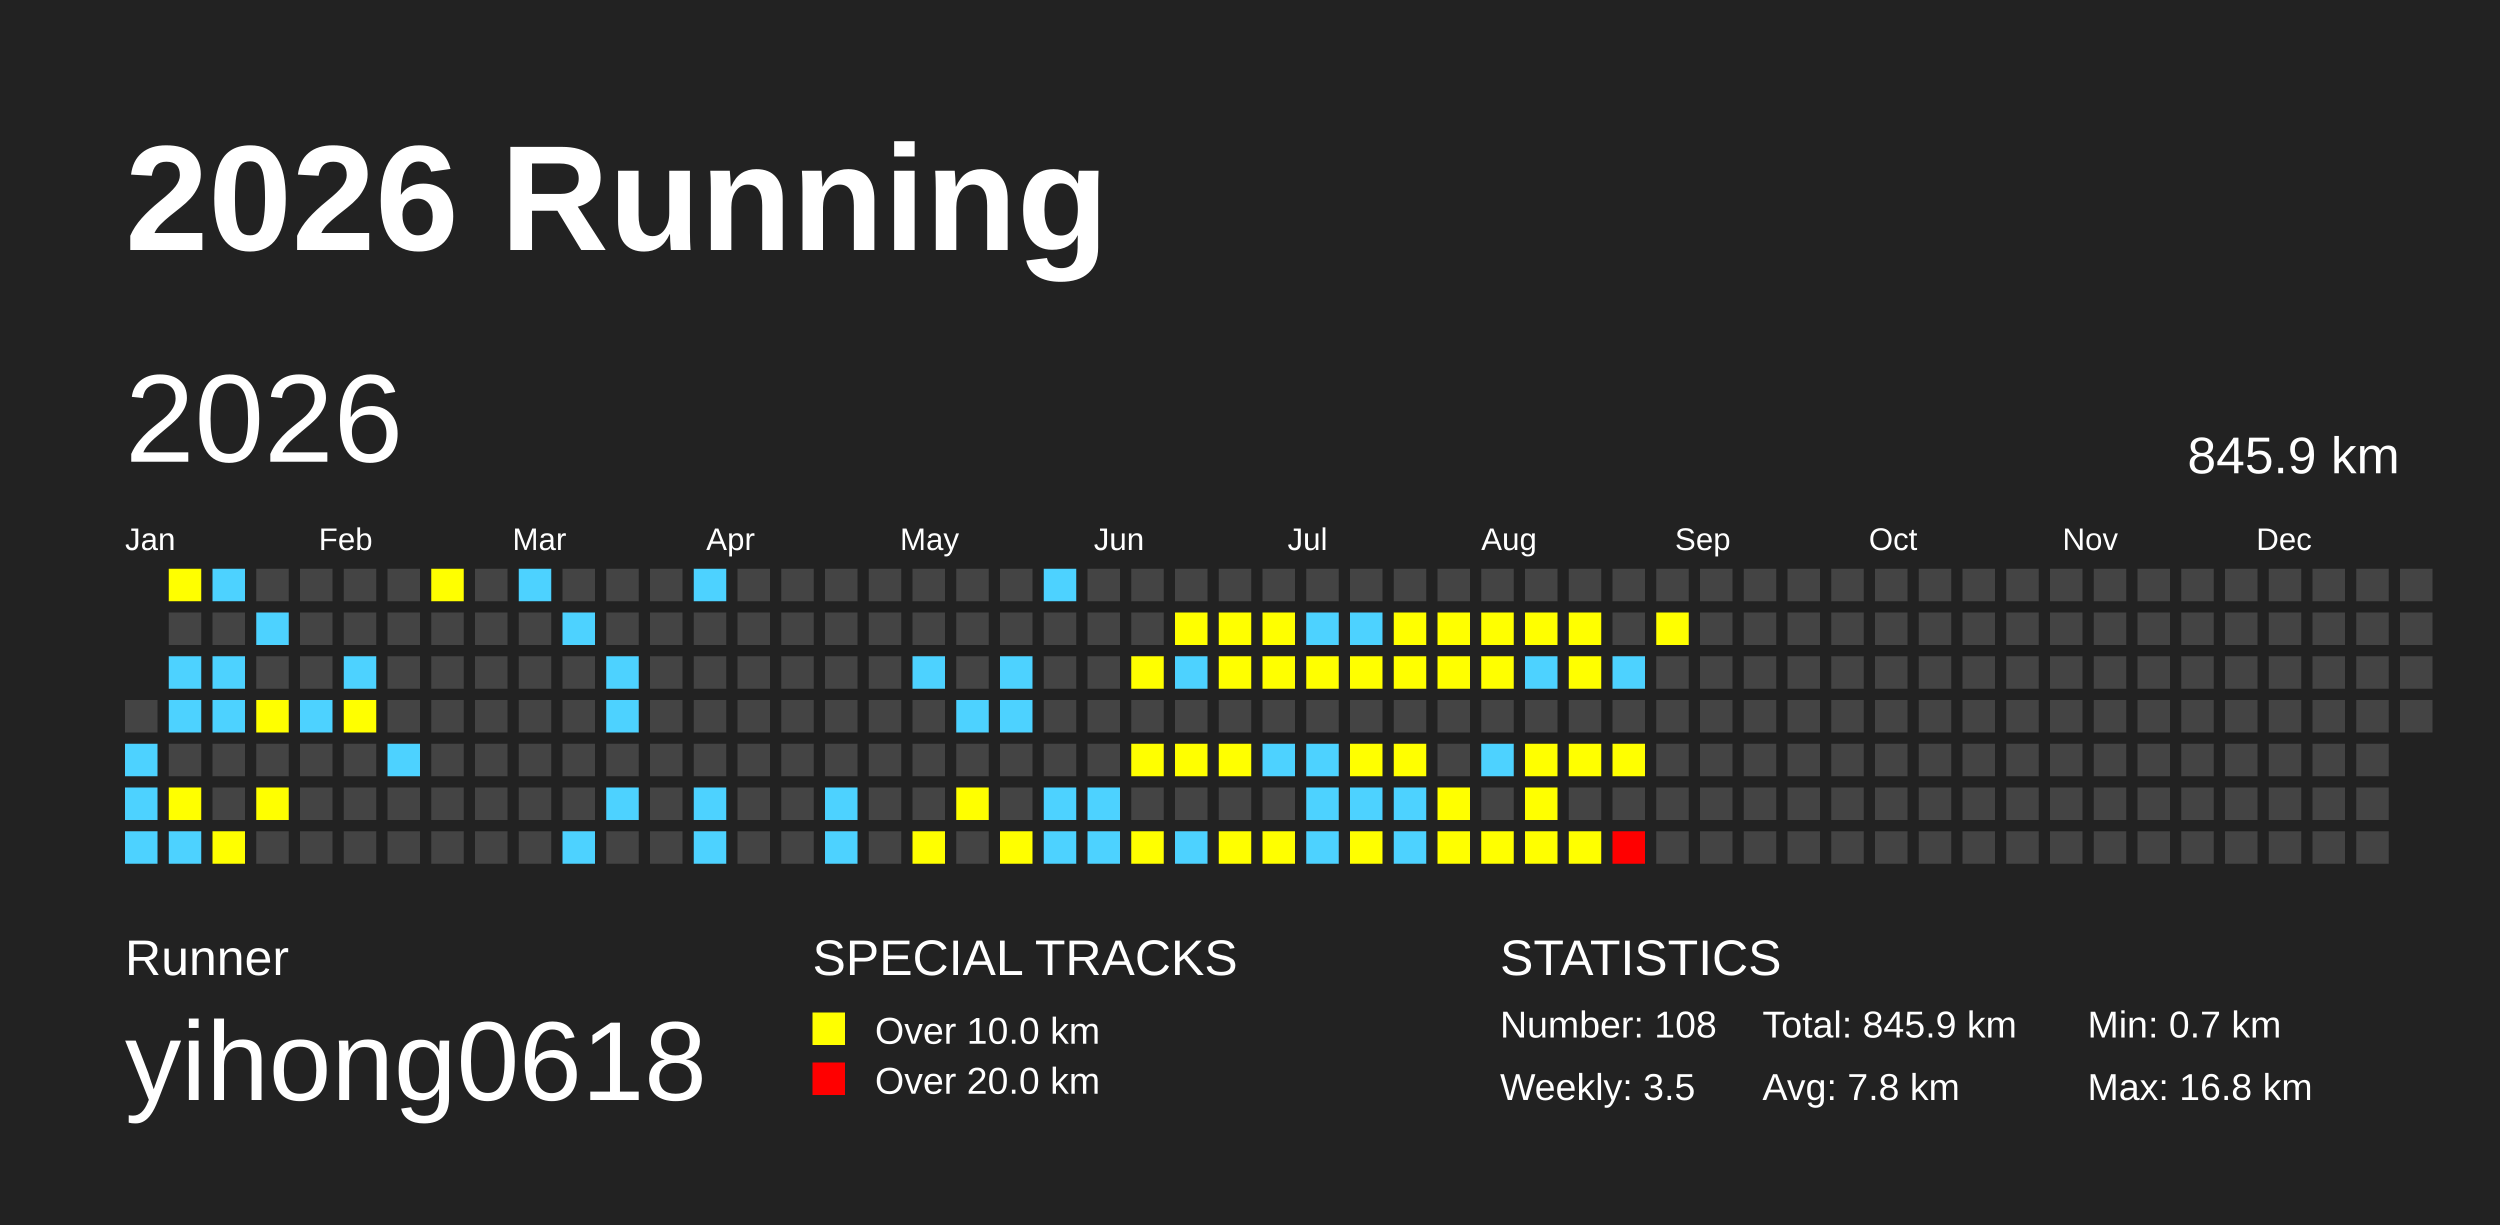
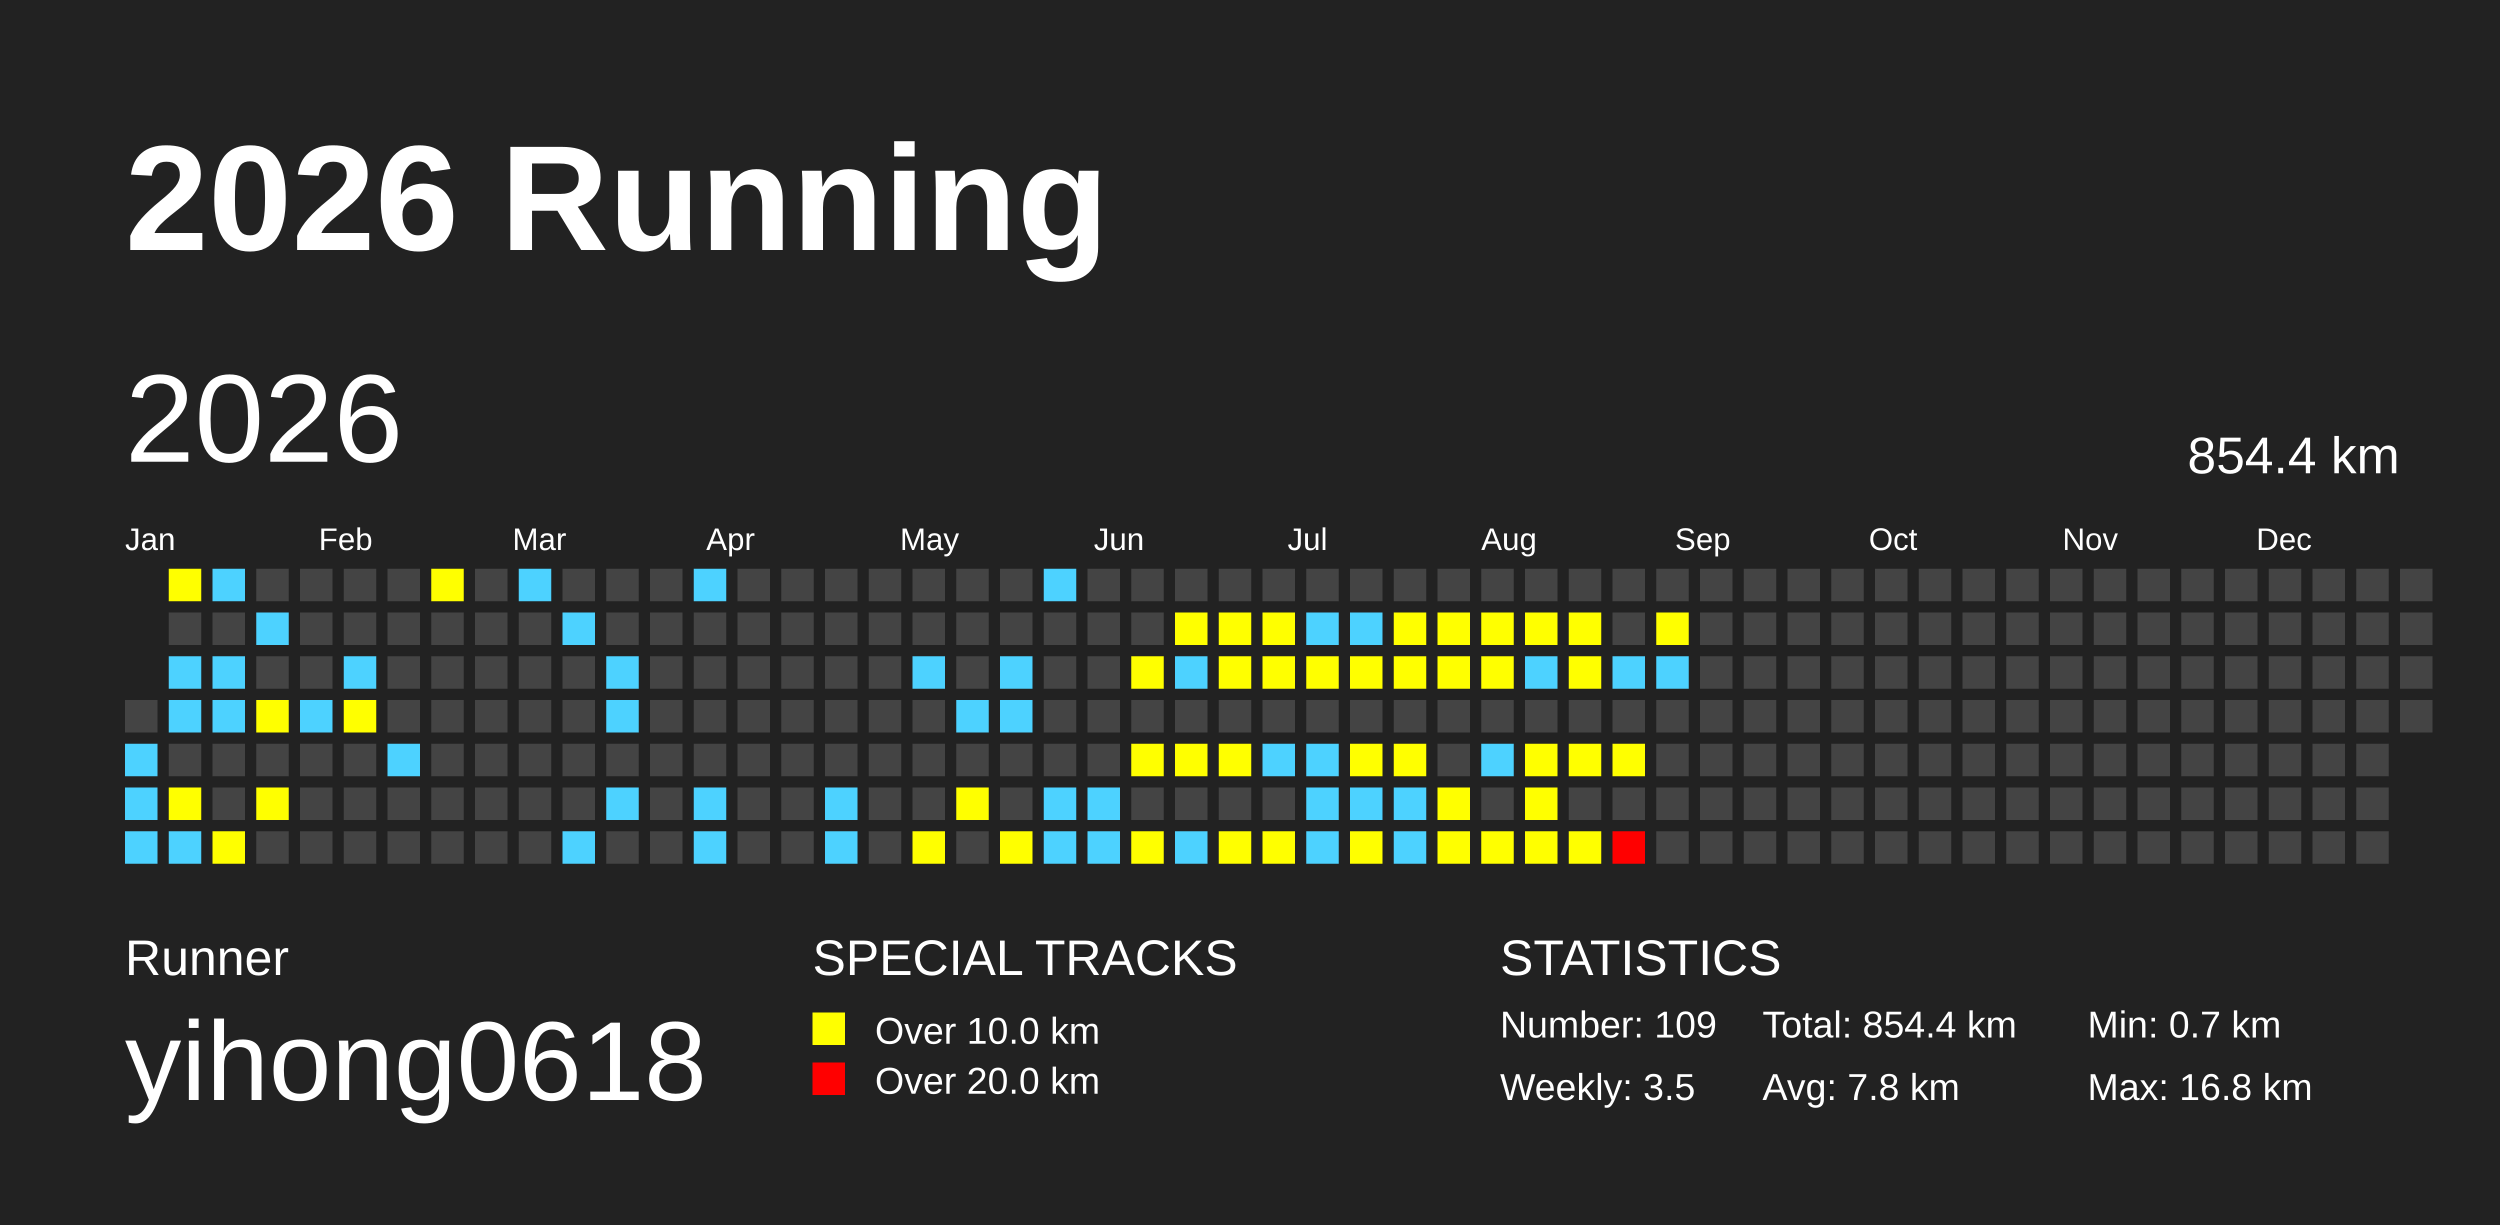
<svg xmlns="http://www.w3.org/2000/svg" baseProfile="full" height="98mm" version="1.1" viewBox="0,0,200,98" width="200mm">
  <defs>
    <pattern height="2" id="indoor-stripe" patternUnits="userSpaceOnUse" width="2">
      <line stroke="white" stroke-opacity="0.45" stroke-width="0.5" x1="0" x2="2" y1="2" y2="0" />
    </pattern>
  </defs>
  <rect fill="#222222" height="98" width="200" x="0" y="0" />
  <text fill="#FFFFFF" style="font-size:12px; font-family:Arial; font-weight:bold;" x="10" y="20">2026 Running</text>
  <text fill="#FFFFFF" style="font-size:4px; font-family:Arial" x="10" y="78">Runner</text>
  <text fill="#FFFFFF" style="font-size:9px; font-family:Arial" x="10" y="88">yihong0618</text>
  <text fill="#FFFFFF" style="font-size:4px; font-family:Arial" x="65" y="78">SPECIAL TRACKS</text>
  <rect fill="yellow" height="2.6" width="2.6" x="65" y="81" />
  <text fill="#FFFFFF" style="font-size:3px; font-family:Arial" x="70" y="83.5">Over 10.0 km</text>
  <rect fill="red" height="2.6" width="2.6" x="65" y="85" />
  <text fill="#FFFFFF" style="font-size:3px; font-family:Arial" x="70" y="87.5">Over 20.0 km</text>
  <text fill="#FFFFFF" style="font-size:4px; font-family:Arial" x="120" y="78">STATISTICS</text>
-   <text fill="#FFFFFF" style="font-size:3px; font-family:Arial" x="120" y="83">Number: 108</text>
+   <text fill="#FFFFFF" style="font-size:3px; font-family:Arial" x="120" y="83">Number: 109</text>
  <text fill="#FFFFFF" style="font-size:3px; font-family:Arial" x="120" y="88">Weekly: 3.5</text>
-   <text fill="#FFFFFF" style="font-size:3px; font-family:Arial" x="141" y="83">Total: 845.9 km</text>
+   <text fill="#FFFFFF" style="font-size:3px; font-family:Arial" x="141" y="83">Total: 854.4 km</text>
  <text fill="#FFFFFF" style="font-size:3px; font-family:Arial" x="141" y="88">Avg: 7.8 km</text>
  <text fill="#FFFFFF" style="font-size:3px; font-family:Arial" x="167" y="83">Min: 0.7 km</text>
  <text fill="#FFFFFF" style="font-size:3px; font-family:Arial" x="167" y="88">Max: 16.8 km</text>
  <text dominant-baseline="hanging" fill="#FFFFFF" style="font-size:10.0px; font-family:Arial;" x="10" y="30">2026</text>
-   <text dominant-baseline="hanging" fill="#FFFFFF" style="font-size:4.125px; font-family:Arial;" x="175" y="35">845.9 km</text>
+   <text dominant-baseline="hanging" fill="#FFFFFF" style="font-size:4.125px; font-family:Arial;" x="175" y="35">854.4 km</text>
  <text fill="#FFFFFF" style="font-size:2.5px; font-family:Arial" x="10.0" y="44">Jan</text>
  <text fill="#FFFFFF" style="font-size:2.5px; font-family:Arial" x="25.5" y="44">Feb</text>
  <text fill="#FFFFFF" style="font-size:2.5px; font-family:Arial" x="41.0" y="44">Mar</text>
  <text fill="#FFFFFF" style="font-size:2.5px; font-family:Arial" x="56.5" y="44">Apr</text>
  <text fill="#FFFFFF" style="font-size:2.5px; font-family:Arial" x="72.0" y="44">May</text>
  <text fill="#FFFFFF" style="font-size:2.5px; font-family:Arial" x="87.5" y="44">Jun</text>
  <text fill="#FFFFFF" style="font-size:2.5px; font-family:Arial" x="103.0" y="44">Jul</text>
  <text fill="#FFFFFF" style="font-size:2.5px; font-family:Arial" x="118.5" y="44">Aug</text>
  <text fill="#FFFFFF" style="font-size:2.5px; font-family:Arial" x="134.0" y="44">Sep</text>
  <text fill="#FFFFFF" style="font-size:2.5px; font-family:Arial" x="149.5" y="44">Oct</text>
  <text fill="#FFFFFF" style="font-size:2.5px; font-family:Arial" x="165.0" y="44">Nov</text>
  <text fill="#FFFFFF" style="font-size:2.5px; font-family:Arial" x="180.5" y="44">Dec</text>
  <rect fill="#444444" height="2.6" width="2.6" x="10.0" y="56.0" />
  <rect fill="#4DD2FF" height="2.6" width="2.6" x="10.0" y="59.5" />
  <rect fill="#4DD2FF" height="2.6" width="2.6" x="10.0" y="63.0" />
  <rect fill="#4DD2FF" height="2.6" width="2.6" x="10.0" y="66.5" />
  <rect fill="yellow" height="2.6" width="2.6" x="13.5" y="45.5" />
  <rect fill="#444444" height="2.6" width="2.6" x="13.5" y="49.0" />
  <rect fill="#4DD2FF" height="2.6" width="2.6" x="13.5" y="52.5" />
  <rect fill="#4DD2FF" height="2.6" width="2.6" x="13.5" y="56.0" />
  <rect fill="#444444" height="2.6" width="2.6" x="13.5" y="59.5" />
  <rect fill="yellow" height="2.6" width="2.6" x="13.5" y="63.0" />
  <rect fill="#4DD2FF" height="2.6" width="2.6" x="13.5" y="66.5" />
  <rect fill="#4DD2FF" height="2.6" width="2.6" x="17.0" y="45.5" />
  <rect fill="#444444" height="2.6" width="2.6" x="17.0" y="49.0" />
  <rect fill="#4DD2FF" height="2.6" width="2.6" x="17.0" y="52.5" />
  <rect fill="#4DD2FF" height="2.6" width="2.6" x="17.0" y="56.0" />
  <rect fill="#444444" height="2.6" width="2.6" x="17.0" y="59.5" />
  <rect fill="#444444" height="2.6" width="2.6" x="17.0" y="63.0" />
  <rect fill="yellow" height="2.6" width="2.6" x="17.0" y="66.5" />
  <rect fill="#444444" height="2.6" width="2.6" x="20.5" y="45.5" />
  <rect fill="#4DD2FF" height="2.6" width="2.6" x="20.5" y="49.0" />
  <rect fill="#444444" height="2.6" width="2.6" x="20.5" y="52.5" />
  <rect fill="yellow" height="2.6" width="2.6" x="20.5" y="56.0" />
  <rect fill="#444444" height="2.6" width="2.6" x="20.5" y="59.5" />
  <rect fill="yellow" height="2.6" width="2.6" x="20.5" y="63.0" />
  <rect fill="#444444" height="2.6" width="2.6" x="20.5" y="66.5" />
  <rect fill="#444444" height="2.6" width="2.6" x="24.0" y="45.5" />
  <rect fill="#444444" height="2.6" width="2.6" x="24.0" y="49.0" />
  <rect fill="#444444" height="2.6" width="2.6" x="24.0" y="52.5" />
  <rect fill="#4DD2FF" height="2.6" width="2.6" x="24.0" y="56.0" />
  <rect fill="#444444" height="2.6" width="2.6" x="24.0" y="59.5" />
  <rect fill="#444444" height="2.6" width="2.6" x="24.0" y="63.0" />
  <rect fill="#444444" height="2.6" width="2.6" x="24.0" y="66.5" />
  <rect fill="#444444" height="2.6" width="2.6" x="27.5" y="45.5" />
  <rect fill="#444444" height="2.6" width="2.6" x="27.5" y="49.0" />
  <rect fill="#4DD2FF" height="2.6" width="2.6" x="27.5" y="52.5" />
  <rect fill="yellow" height="2.6" width="2.6" x="27.5" y="56.0" />
  <rect fill="#444444" height="2.6" width="2.6" x="27.5" y="59.5" />
  <rect fill="#444444" height="2.6" width="2.6" x="27.5" y="63.0" />
  <rect fill="#444444" height="2.6" width="2.6" x="27.5" y="66.5" />
  <rect fill="#444444" height="2.6" width="2.6" x="31.0" y="45.5" />
  <rect fill="#444444" height="2.6" width="2.6" x="31.0" y="49.0" />
  <rect fill="#444444" height="2.6" width="2.6" x="31.0" y="52.5" />
  <rect fill="#444444" height="2.6" width="2.6" x="31.0" y="56.0" />
  <rect fill="#4DD2FF" height="2.6" width="2.6" x="31.0" y="59.5" />
  <rect fill="#444444" height="2.6" width="2.6" x="31.0" y="63.0" />
  <rect fill="#444444" height="2.6" width="2.6" x="31.0" y="66.5" />
  <rect fill="yellow" height="2.6" width="2.6" x="34.5" y="45.5" />
  <rect fill="#444444" height="2.6" width="2.6" x="34.5" y="49.0" />
  <rect fill="#444444" height="2.6" width="2.6" x="34.5" y="52.5" />
  <rect fill="#444444" height="2.6" width="2.6" x="34.5" y="56.0" />
  <rect fill="#444444" height="2.6" width="2.6" x="34.5" y="59.5" />
  <rect fill="#444444" height="2.6" width="2.6" x="34.5" y="63.0" />
  <rect fill="#444444" height="2.6" width="2.6" x="34.5" y="66.5" />
  <rect fill="#444444" height="2.6" width="2.6" x="38.0" y="45.5" />
  <rect fill="#444444" height="2.6" width="2.6" x="38.0" y="49.0" />
  <rect fill="#444444" height="2.6" width="2.6" x="38.0" y="52.5" />
  <rect fill="#444444" height="2.6" width="2.6" x="38.0" y="56.0" />
  <rect fill="#444444" height="2.6" width="2.6" x="38.0" y="59.5" />
  <rect fill="#444444" height="2.6" width="2.6" x="38.0" y="63.0" />
  <rect fill="#444444" height="2.6" width="2.6" x="38.0" y="66.5" />
  <rect fill="#4DD2FF" height="2.6" width="2.6" x="41.5" y="45.5" />
  <rect fill="#444444" height="2.6" width="2.6" x="41.5" y="49.0" />
  <rect fill="#444444" height="2.6" width="2.6" x="41.5" y="52.5" />
  <rect fill="#444444" height="2.6" width="2.6" x="41.5" y="56.0" />
  <rect fill="#444444" height="2.6" width="2.6" x="41.5" y="59.5" />
  <rect fill="#444444" height="2.6" width="2.6" x="41.5" y="63.0" />
  <rect fill="#444444" height="2.6" width="2.6" x="41.5" y="66.5" />
  <rect fill="#444444" height="2.6" width="2.6" x="45.0" y="45.5" />
  <rect fill="#4DD2FF" height="2.6" width="2.6" x="45.0" y="49.0" />
  <rect fill="#444444" height="2.6" width="2.6" x="45.0" y="52.5" />
  <rect fill="#444444" height="2.6" width="2.6" x="45.0" y="56.0" />
  <rect fill="#444444" height="2.6" width="2.6" x="45.0" y="59.5" />
  <rect fill="#444444" height="2.6" width="2.6" x="45.0" y="63.0" />
  <rect fill="#4DD2FF" height="2.6" width="2.6" x="45.0" y="66.5" />
  <rect fill="#444444" height="2.6" width="2.6" x="48.5" y="45.5" />
  <rect fill="#444444" height="2.6" width="2.6" x="48.5" y="49.0" />
  <rect fill="#4DD2FF" height="2.6" width="2.6" x="48.5" y="52.5" />
  <rect fill="#4DD2FF" height="2.6" width="2.6" x="48.5" y="56.0" />
  <rect fill="#444444" height="2.6" width="2.6" x="48.5" y="59.5" />
  <rect fill="#4DD2FF" height="2.6" width="2.6" x="48.5" y="63.0" />
  <rect fill="#444444" height="2.6" width="2.6" x="48.5" y="66.5" />
  <rect fill="#444444" height="2.6" width="2.6" x="52.0" y="45.5" />
  <rect fill="#444444" height="2.6" width="2.6" x="52.0" y="49.0" />
  <rect fill="#444444" height="2.6" width="2.6" x="52.0" y="52.5" />
  <rect fill="#444444" height="2.6" width="2.6" x="52.0" y="56.0" />
  <rect fill="#444444" height="2.6" width="2.6" x="52.0" y="59.5" />
  <rect fill="#444444" height="2.6" width="2.6" x="52.0" y="63.0" />
  <rect fill="#444444" height="2.6" width="2.6" x="52.0" y="66.5" />
  <rect fill="#4DD2FF" height="2.6" width="2.6" x="55.5" y="45.5" />
  <rect fill="#444444" height="2.6" width="2.6" x="55.5" y="49.0" />
  <rect fill="#444444" height="2.6" width="2.6" x="55.5" y="52.5" />
  <rect fill="#444444" height="2.6" width="2.6" x="55.5" y="56.0" />
  <rect fill="#444444" height="2.6" width="2.6" x="55.5" y="59.5" />
  <rect fill="#4DD2FF" height="2.6" width="2.6" x="55.5" y="63.0" />
  <rect fill="#4DD2FF" height="2.6" width="2.6" x="55.5" y="66.5" />
  <rect fill="#444444" height="2.6" width="2.6" x="59.0" y="45.5" />
  <rect fill="#444444" height="2.6" width="2.6" x="59.0" y="49.0" />
  <rect fill="#444444" height="2.6" width="2.6" x="59.0" y="52.5" />
  <rect fill="#444444" height="2.6" width="2.6" x="59.0" y="56.0" />
  <rect fill="#444444" height="2.6" width="2.6" x="59.0" y="59.5" />
  <rect fill="#444444" height="2.6" width="2.6" x="59.0" y="63.0" />
  <rect fill="#444444" height="2.6" width="2.6" x="59.0" y="66.5" />
  <rect fill="#444444" height="2.6" width="2.6" x="62.5" y="45.5" />
  <rect fill="#444444" height="2.6" width="2.6" x="62.5" y="49.0" />
  <rect fill="#444444" height="2.6" width="2.6" x="62.5" y="52.5" />
  <rect fill="#444444" height="2.6" width="2.6" x="62.5" y="56.0" />
  <rect fill="#444444" height="2.6" width="2.6" x="62.5" y="59.5" />
  <rect fill="#444444" height="2.6" width="2.6" x="62.5" y="63.0" />
  <rect fill="#444444" height="2.6" width="2.6" x="62.5" y="66.5" />
  <rect fill="#444444" height="2.6" width="2.6" x="66.0" y="45.5" />
  <rect fill="#444444" height="2.6" width="2.6" x="66.0" y="49.0" />
  <rect fill="#444444" height="2.6" width="2.6" x="66.0" y="52.5" />
  <rect fill="#444444" height="2.6" width="2.6" x="66.0" y="56.0" />
  <rect fill="#444444" height="2.6" width="2.6" x="66.0" y="59.5" />
  <rect fill="#4DD2FF" height="2.6" width="2.6" x="66.0" y="63.0" />
  <rect fill="#4DD2FF" height="2.6" width="2.6" x="66.0" y="66.5" />
  <rect fill="#444444" height="2.6" width="2.6" x="69.5" y="45.5" />
  <rect fill="#444444" height="2.6" width="2.6" x="69.5" y="49.0" />
  <rect fill="#444444" height="2.6" width="2.6" x="69.5" y="52.5" />
  <rect fill="#444444" height="2.6" width="2.6" x="69.5" y="56.0" />
  <rect fill="#444444" height="2.6" width="2.6" x="69.5" y="59.5" />
  <rect fill="#444444" height="2.6" width="2.6" x="69.5" y="63.0" />
  <rect fill="#444444" height="2.6" width="2.6" x="69.5" y="66.5" />
  <rect fill="#444444" height="2.6" width="2.6" x="73.0" y="45.5" />
  <rect fill="#444444" height="2.6" width="2.6" x="73.0" y="49.0" />
  <rect fill="#4DD2FF" height="2.6" width="2.6" x="73.0" y="52.5" />
  <rect fill="#444444" height="2.6" width="2.6" x="73.0" y="56.0" />
  <rect fill="#444444" height="2.6" width="2.6" x="73.0" y="59.5" />
  <rect fill="#444444" height="2.6" width="2.6" x="73.0" y="63.0" />
  <rect fill="yellow" height="2.6" width="2.6" x="73.0" y="66.5" />
  <rect fill="#444444" height="2.6" width="2.6" x="76.5" y="45.5" />
  <rect fill="#444444" height="2.6" width="2.6" x="76.5" y="49.0" />
  <rect fill="#444444" height="2.6" width="2.6" x="76.5" y="52.5" />
  <rect fill="#4DD2FF" height="2.6" width="2.6" x="76.5" y="56.0" />
  <rect fill="#444444" height="2.6" width="2.6" x="76.5" y="59.5" />
  <rect fill="yellow" height="2.6" width="2.6" x="76.5" y="63.0" />
  <rect fill="#444444" height="2.6" width="2.6" x="76.5" y="66.5" />
  <rect fill="#444444" height="2.6" width="2.6" x="80.0" y="45.5" />
  <rect fill="#444444" height="2.6" width="2.6" x="80.0" y="49.0" />
  <rect fill="#4DD2FF" height="2.6" width="2.6" x="80.0" y="52.5" />
  <rect fill="#4DD2FF" height="2.6" width="2.6" x="80.0" y="56.0" />
  <rect fill="#444444" height="2.6" width="2.6" x="80.0" y="59.5" />
  <rect fill="#444444" height="2.6" width="2.6" x="80.0" y="63.0" />
  <rect fill="yellow" height="2.6" width="2.6" x="80.0" y="66.5" />
  <rect fill="#4DD2FF" height="2.6" width="2.6" x="83.5" y="45.5" />
  <rect fill="#444444" height="2.6" width="2.6" x="83.5" y="49.0" />
  <rect fill="#444444" height="2.6" width="2.6" x="83.5" y="52.5" />
  <rect fill="#444444" height="2.6" width="2.6" x="83.5" y="56.0" />
  <rect fill="#444444" height="2.6" width="2.6" x="83.5" y="59.5" />
  <rect fill="#4DD2FF" height="2.6" width="2.6" x="83.5" y="63.0" />
  <rect fill="#4DD2FF" height="2.6" width="2.6" x="83.5" y="66.5" />
  <rect fill="#444444" height="2.6" width="2.6" x="87.0" y="45.5" />
  <rect fill="#444444" height="2.6" width="2.6" x="87.0" y="49.0" />
  <rect fill="#444444" height="2.6" width="2.6" x="87.0" y="52.5" />
  <rect fill="#444444" height="2.6" width="2.6" x="87.0" y="56.0" />
  <rect fill="#444444" height="2.6" width="2.6" x="87.0" y="59.5" />
  <rect fill="#4DD2FF" height="2.6" width="2.6" x="87.0" y="63.0" />
  <rect fill="#4DD2FF" height="2.6" width="2.6" x="87.0" y="66.5" />
  <rect fill="#444444" height="2.6" width="2.6" x="90.5" y="45.5" />
  <rect fill="#444444" height="2.6" width="2.6" x="90.5" y="49.0" />
  <rect fill="yellow" height="2.6" width="2.6" x="90.5" y="52.5" />
  <rect fill="#444444" height="2.6" width="2.6" x="90.5" y="56.0" />
  <rect fill="yellow" height="2.6" width="2.6" x="90.5" y="59.5" />
  <rect fill="#444444" height="2.6" width="2.6" x="90.5" y="63.0" />
  <rect fill="yellow" height="2.6" width="2.6" x="90.5" y="66.5" />
  <rect fill="#444444" height="2.6" width="2.6" x="94.0" y="45.5" />
  <rect fill="yellow" height="2.6" width="2.6" x="94.0" y="49.0" />
  <rect fill="#4DD2FF" height="2.6" width="2.6" x="94.0" y="52.5" />
  <rect fill="#444444" height="2.6" width="2.6" x="94.0" y="56.0" />
  <rect fill="yellow" height="2.6" width="2.6" x="94.0" y="59.5" />
  <rect fill="#444444" height="2.6" width="2.6" x="94.0" y="63.0" />
  <rect fill="#4DD2FF" height="2.6" width="2.6" x="94.0" y="66.5" />
  <rect fill="#444444" height="2.6" width="2.6" x="97.5" y="45.5" />
  <rect fill="yellow" height="2.6" width="2.6" x="97.5" y="49.0" />
  <rect fill="yellow" height="2.6" width="2.6" x="97.5" y="52.5" />
  <rect fill="#444444" height="2.6" width="2.6" x="97.5" y="56.0" />
  <rect fill="yellow" height="2.6" width="2.6" x="97.5" y="59.5" />
  <rect fill="#444444" height="2.6" width="2.6" x="97.5" y="63.0" />
  <rect fill="yellow" height="2.6" width="2.6" x="97.5" y="66.5" />
  <rect fill="#444444" height="2.6" width="2.6" x="101.0" y="45.5" />
  <rect fill="yellow" height="2.6" width="2.6" x="101.0" y="49.0" />
  <rect fill="yellow" height="2.6" width="2.6" x="101.0" y="52.5" />
  <rect fill="#444444" height="2.6" width="2.6" x="101.0" y="56.0" />
  <rect fill="#4DD2FF" height="2.6" width="2.6" x="101.0" y="59.5" />
  <rect fill="#444444" height="2.6" width="2.6" x="101.0" y="63.0" />
  <rect fill="yellow" height="2.6" width="2.6" x="101.0" y="66.5" />
  <rect fill="#444444" height="2.6" width="2.6" x="104.5" y="45.5" />
  <rect fill="#4DD2FF" height="2.6" width="2.6" x="104.5" y="49.0" />
  <rect fill="yellow" height="2.6" width="2.6" x="104.5" y="52.5" />
  <rect fill="#444444" height="2.6" width="2.6" x="104.5" y="56.0" />
  <rect fill="#4DD2FF" height="2.6" width="2.6" x="104.5" y="59.5" />
  <rect fill="#4DD2FF" height="2.6" width="2.6" x="104.5" y="63.0" />
  <rect fill="#4DD2FF" height="2.6" width="2.6" x="104.5" y="66.5" />
  <rect fill="#444444" height="2.6" width="2.6" x="108.0" y="45.5" />
  <rect fill="#4DD2FF" height="2.6" width="2.6" x="108.0" y="49.0" />
  <rect fill="yellow" height="2.6" width="2.6" x="108.0" y="52.5" />
  <rect fill="#444444" height="2.6" width="2.6" x="108.0" y="56.0" />
  <rect fill="yellow" height="2.6" width="2.6" x="108.0" y="59.5" />
  <rect fill="#4DD2FF" height="2.6" width="2.6" x="108.0" y="63.0" />
  <rect fill="yellow" height="2.6" width="2.6" x="108.0" y="66.5" />
  <rect fill="#444444" height="2.6" width="2.6" x="111.5" y="45.5" />
  <rect fill="yellow" height="2.6" width="2.6" x="111.5" y="49.0" />
  <rect fill="yellow" height="2.6" width="2.6" x="111.5" y="52.5" />
  <rect fill="#444444" height="2.6" width="2.6" x="111.5" y="56.0" />
  <rect fill="yellow" height="2.6" width="2.6" x="111.5" y="59.5" />
  <rect fill="#4DD2FF" height="2.6" width="2.6" x="111.5" y="63.0" />
  <rect fill="#4DD2FF" height="2.6" width="2.6" x="111.5" y="66.5" />
  <rect fill="#444444" height="2.6" width="2.6" x="115.0" y="45.5" />
  <rect fill="yellow" height="2.6" width="2.6" x="115.0" y="49.0" />
  <rect fill="yellow" height="2.6" width="2.6" x="115.0" y="52.5" />
  <rect fill="#444444" height="2.6" width="2.6" x="115.0" y="56.0" />
  <rect fill="#444444" height="2.6" width="2.6" x="115.0" y="59.5" />
  <rect fill="yellow" height="2.6" width="2.6" x="115.0" y="63.0" />
  <rect fill="yellow" height="2.6" width="2.6" x="115.0" y="66.5" />
  <rect fill="#444444" height="2.6" width="2.6" x="118.5" y="45.5" />
  <rect fill="yellow" height="2.6" width="2.6" x="118.5" y="49.0" />
  <rect fill="yellow" height="2.6" width="2.6" x="118.5" y="52.5" />
  <rect fill="#444444" height="2.6" width="2.6" x="118.5" y="56.0" />
  <rect fill="#4DD2FF" height="2.6" width="2.6" x="118.5" y="59.5" />
  <rect fill="#444444" height="2.6" width="2.6" x="118.5" y="63.0" />
  <rect fill="yellow" height="2.6" width="2.6" x="118.5" y="66.5" />
  <rect fill="#444444" height="2.6" width="2.6" x="122.0" y="45.5" />
  <rect fill="yellow" height="2.6" width="2.6" x="122.0" y="49.0" />
  <rect fill="#4DD2FF" height="2.6" width="2.6" x="122.0" y="52.5" />
  <rect fill="#444444" height="2.6" width="2.6" x="122.0" y="56.0" />
  <rect fill="yellow" height="2.6" width="2.6" x="122.0" y="59.5" />
  <rect fill="yellow" height="2.6" width="2.6" x="122.0" y="63.0" />
  <rect fill="yellow" height="2.6" width="2.6" x="122.0" y="66.5" />
  <rect fill="#444444" height="2.6" width="2.6" x="125.5" y="45.5" />
  <rect fill="yellow" height="2.6" width="2.6" x="125.5" y="49.0" />
  <rect fill="yellow" height="2.6" width="2.6" x="125.5" y="52.5" />
  <rect fill="#444444" height="2.6" width="2.6" x="125.5" y="56.0" />
  <rect fill="yellow" height="2.6" width="2.6" x="125.5" y="59.5" />
  <rect fill="#444444" height="2.6" width="2.6" x="125.5" y="63.0" />
  <rect fill="yellow" height="2.6" width="2.6" x="125.5" y="66.5" />
  <rect fill="#444444" height="2.6" width="2.6" x="129.0" y="45.5" />
  <rect fill="#444444" height="2.6" width="2.6" x="129.0" y="49.0" />
  <rect fill="#4DD2FF" height="2.6" width="2.6" x="129.0" y="52.5" />
  <rect fill="#444444" height="2.6" width="2.6" x="129.0" y="56.0" />
  <rect fill="yellow" height="2.6" width="2.6" x="129.0" y="59.5" />
  <rect fill="#444444" height="2.6" width="2.6" x="129.0" y="63.0" />
  <rect fill="red" height="2.6" width="2.6" x="129.0" y="66.5" />
  <rect fill="#444444" height="2.6" width="2.6" x="132.5" y="45.5" />
  <rect fill="yellow" height="2.6" width="2.6" x="132.5" y="49.0" />
-   <rect fill="#444444" height="2.6" width="2.6" x="132.5" y="52.5" />
+   <rect fill="#4DD2FF" height="2.6" width="2.6" x="132.5" y="52.5" />
  <rect fill="#444444" height="2.6" width="2.6" x="132.5" y="56.0" />
  <rect fill="#444444" height="2.6" width="2.6" x="132.5" y="59.5" />
  <rect fill="#444444" height="2.6" width="2.6" x="132.5" y="63.0" />
  <rect fill="#444444" height="2.6" width="2.6" x="132.5" y="66.5" />
  <rect fill="#444444" height="2.6" width="2.6" x="136.0" y="45.5" />
  <rect fill="#444444" height="2.6" width="2.6" x="136.0" y="49.0" />
  <rect fill="#444444" height="2.6" width="2.6" x="136.0" y="52.5" />
  <rect fill="#444444" height="2.6" width="2.6" x="136.0" y="56.0" />
  <rect fill="#444444" height="2.6" width="2.6" x="136.0" y="59.5" />
  <rect fill="#444444" height="2.6" width="2.6" x="136.0" y="63.0" />
  <rect fill="#444444" height="2.6" width="2.6" x="136.0" y="66.5" />
  <rect fill="#444444" height="2.6" width="2.6" x="139.5" y="45.5" />
  <rect fill="#444444" height="2.6" width="2.6" x="139.5" y="49.0" />
  <rect fill="#444444" height="2.6" width="2.6" x="139.5" y="52.5" />
  <rect fill="#444444" height="2.6" width="2.6" x="139.5" y="56.0" />
  <rect fill="#444444" height="2.6" width="2.6" x="139.5" y="59.5" />
  <rect fill="#444444" height="2.6" width="2.6" x="139.5" y="63.0" />
  <rect fill="#444444" height="2.6" width="2.6" x="139.5" y="66.5" />
  <rect fill="#444444" height="2.6" width="2.6" x="143.0" y="45.5" />
  <rect fill="#444444" height="2.6" width="2.6" x="143.0" y="49.0" />
  <rect fill="#444444" height="2.6" width="2.6" x="143.0" y="52.5" />
  <rect fill="#444444" height="2.6" width="2.6" x="143.0" y="56.0" />
  <rect fill="#444444" height="2.6" width="2.6" x="143.0" y="59.5" />
  <rect fill="#444444" height="2.6" width="2.6" x="143.0" y="63.0" />
  <rect fill="#444444" height="2.6" width="2.6" x="143.0" y="66.5" />
  <rect fill="#444444" height="2.6" width="2.6" x="146.5" y="45.5" />
  <rect fill="#444444" height="2.6" width="2.6" x="146.5" y="49.0" />
  <rect fill="#444444" height="2.6" width="2.6" x="146.5" y="52.5" />
  <rect fill="#444444" height="2.6" width="2.6" x="146.5" y="56.0" />
  <rect fill="#444444" height="2.6" width="2.6" x="146.5" y="59.5" />
  <rect fill="#444444" height="2.6" width="2.6" x="146.5" y="63.0" />
  <rect fill="#444444" height="2.6" width="2.6" x="146.5" y="66.5" />
  <rect fill="#444444" height="2.6" width="2.6" x="150.0" y="45.5" />
  <rect fill="#444444" height="2.6" width="2.6" x="150.0" y="49.0" />
  <rect fill="#444444" height="2.6" width="2.6" x="150.0" y="52.5" />
  <rect fill="#444444" height="2.6" width="2.6" x="150.0" y="56.0" />
  <rect fill="#444444" height="2.6" width="2.6" x="150.0" y="59.5" />
  <rect fill="#444444" height="2.6" width="2.6" x="150.0" y="63.0" />
  <rect fill="#444444" height="2.6" width="2.6" x="150.0" y="66.5" />
  <rect fill="#444444" height="2.6" width="2.6" x="153.5" y="45.5" />
  <rect fill="#444444" height="2.6" width="2.6" x="153.5" y="49.0" />
  <rect fill="#444444" height="2.6" width="2.6" x="153.5" y="52.5" />
  <rect fill="#444444" height="2.6" width="2.6" x="153.5" y="56.0" />
  <rect fill="#444444" height="2.6" width="2.6" x="153.5" y="59.5" />
  <rect fill="#444444" height="2.6" width="2.6" x="153.5" y="63.0" />
  <rect fill="#444444" height="2.6" width="2.6" x="153.5" y="66.5" />
  <rect fill="#444444" height="2.6" width="2.6" x="157.0" y="45.5" />
  <rect fill="#444444" height="2.6" width="2.6" x="157.0" y="49.0" />
  <rect fill="#444444" height="2.6" width="2.6" x="157.0" y="52.5" />
  <rect fill="#444444" height="2.6" width="2.6" x="157.0" y="56.0" />
  <rect fill="#444444" height="2.6" width="2.6" x="157.0" y="59.5" />
  <rect fill="#444444" height="2.6" width="2.6" x="157.0" y="63.0" />
  <rect fill="#444444" height="2.6" width="2.6" x="157.0" y="66.5" />
  <rect fill="#444444" height="2.6" width="2.6" x="160.5" y="45.5" />
  <rect fill="#444444" height="2.6" width="2.6" x="160.5" y="49.0" />
  <rect fill="#444444" height="2.6" width="2.6" x="160.5" y="52.5" />
  <rect fill="#444444" height="2.6" width="2.6" x="160.5" y="56.0" />
  <rect fill="#444444" height="2.6" width="2.6" x="160.5" y="59.5" />
  <rect fill="#444444" height="2.6" width="2.6" x="160.5" y="63.0" />
  <rect fill="#444444" height="2.6" width="2.6" x="160.5" y="66.5" />
  <rect fill="#444444" height="2.6" width="2.6" x="164.0" y="45.5" />
  <rect fill="#444444" height="2.6" width="2.6" x="164.0" y="49.0" />
  <rect fill="#444444" height="2.6" width="2.6" x="164.0" y="52.5" />
  <rect fill="#444444" height="2.6" width="2.6" x="164.0" y="56.0" />
  <rect fill="#444444" height="2.6" width="2.6" x="164.0" y="59.5" />
  <rect fill="#444444" height="2.6" width="2.6" x="164.0" y="63.0" />
  <rect fill="#444444" height="2.6" width="2.6" x="164.0" y="66.5" />
  <rect fill="#444444" height="2.6" width="2.6" x="167.5" y="45.5" />
  <rect fill="#444444" height="2.6" width="2.6" x="167.5" y="49.0" />
  <rect fill="#444444" height="2.6" width="2.6" x="167.5" y="52.5" />
  <rect fill="#444444" height="2.6" width="2.6" x="167.5" y="56.0" />
  <rect fill="#444444" height="2.6" width="2.6" x="167.5" y="59.5" />
  <rect fill="#444444" height="2.6" width="2.6" x="167.5" y="63.0" />
  <rect fill="#444444" height="2.6" width="2.6" x="167.5" y="66.5" />
  <rect fill="#444444" height="2.6" width="2.6" x="171.0" y="45.5" />
  <rect fill="#444444" height="2.6" width="2.6" x="171.0" y="49.0" />
  <rect fill="#444444" height="2.6" width="2.6" x="171.0" y="52.5" />
  <rect fill="#444444" height="2.6" width="2.6" x="171.0" y="56.0" />
  <rect fill="#444444" height="2.6" width="2.6" x="171.0" y="59.5" />
  <rect fill="#444444" height="2.6" width="2.6" x="171.0" y="63.0" />
  <rect fill="#444444" height="2.6" width="2.6" x="171.0" y="66.5" />
  <rect fill="#444444" height="2.6" width="2.6" x="174.5" y="45.5" />
  <rect fill="#444444" height="2.6" width="2.6" x="174.5" y="49.0" />
  <rect fill="#444444" height="2.6" width="2.6" x="174.5" y="52.5" />
  <rect fill="#444444" height="2.6" width="2.6" x="174.5" y="56.0" />
  <rect fill="#444444" height="2.6" width="2.6" x="174.5" y="59.5" />
  <rect fill="#444444" height="2.6" width="2.6" x="174.5" y="63.0" />
  <rect fill="#444444" height="2.6" width="2.6" x="174.5" y="66.5" />
  <rect fill="#444444" height="2.6" width="2.6" x="178.0" y="45.5" />
  <rect fill="#444444" height="2.6" width="2.6" x="178.0" y="49.0" />
  <rect fill="#444444" height="2.6" width="2.6" x="178.0" y="52.5" />
  <rect fill="#444444" height="2.6" width="2.6" x="178.0" y="56.0" />
  <rect fill="#444444" height="2.6" width="2.6" x="178.0" y="59.5" />
  <rect fill="#444444" height="2.6" width="2.6" x="178.0" y="63.0" />
  <rect fill="#444444" height="2.6" width="2.6" x="178.0" y="66.5" />
  <rect fill="#444444" height="2.6" width="2.6" x="181.5" y="45.5" />
  <rect fill="#444444" height="2.6" width="2.6" x="181.5" y="49.0" />
  <rect fill="#444444" height="2.6" width="2.6" x="181.5" y="52.5" />
  <rect fill="#444444" height="2.6" width="2.6" x="181.5" y="56.0" />
  <rect fill="#444444" height="2.6" width="2.6" x="181.5" y="59.5" />
  <rect fill="#444444" height="2.6" width="2.6" x="181.5" y="63.0" />
  <rect fill="#444444" height="2.6" width="2.6" x="181.5" y="66.5" />
  <rect fill="#444444" height="2.6" width="2.6" x="185.0" y="45.5" />
  <rect fill="#444444" height="2.6" width="2.6" x="185.0" y="49.0" />
  <rect fill="#444444" height="2.6" width="2.6" x="185.0" y="52.5" />
  <rect fill="#444444" height="2.6" width="2.6" x="185.0" y="56.0" />
  <rect fill="#444444" height="2.6" width="2.6" x="185.0" y="59.5" />
  <rect fill="#444444" height="2.6" width="2.6" x="185.0" y="63.0" />
  <rect fill="#444444" height="2.6" width="2.6" x="185.0" y="66.5" />
  <rect fill="#444444" height="2.6" width="2.6" x="188.5" y="45.5" />
  <rect fill="#444444" height="2.6" width="2.6" x="188.5" y="49.0" />
  <rect fill="#444444" height="2.6" width="2.6" x="188.5" y="52.5" />
  <rect fill="#444444" height="2.6" width="2.6" x="188.5" y="56.0" />
  <rect fill="#444444" height="2.6" width="2.6" x="188.5" y="59.5" />
  <rect fill="#444444" height="2.6" width="2.6" x="188.5" y="63.0" />
  <rect fill="#444444" height="2.6" width="2.6" x="188.5" y="66.5" />
  <rect fill="#444444" height="2.6" width="2.6" x="192.0" y="45.5" />
  <rect fill="#444444" height="2.6" width="2.6" x="192.0" y="49.0" />
  <rect fill="#444444" height="2.6" width="2.6" x="192.0" y="52.5" />
  <rect fill="#444444" height="2.6" width="2.6" x="192.0" y="56.0" />
</svg>
